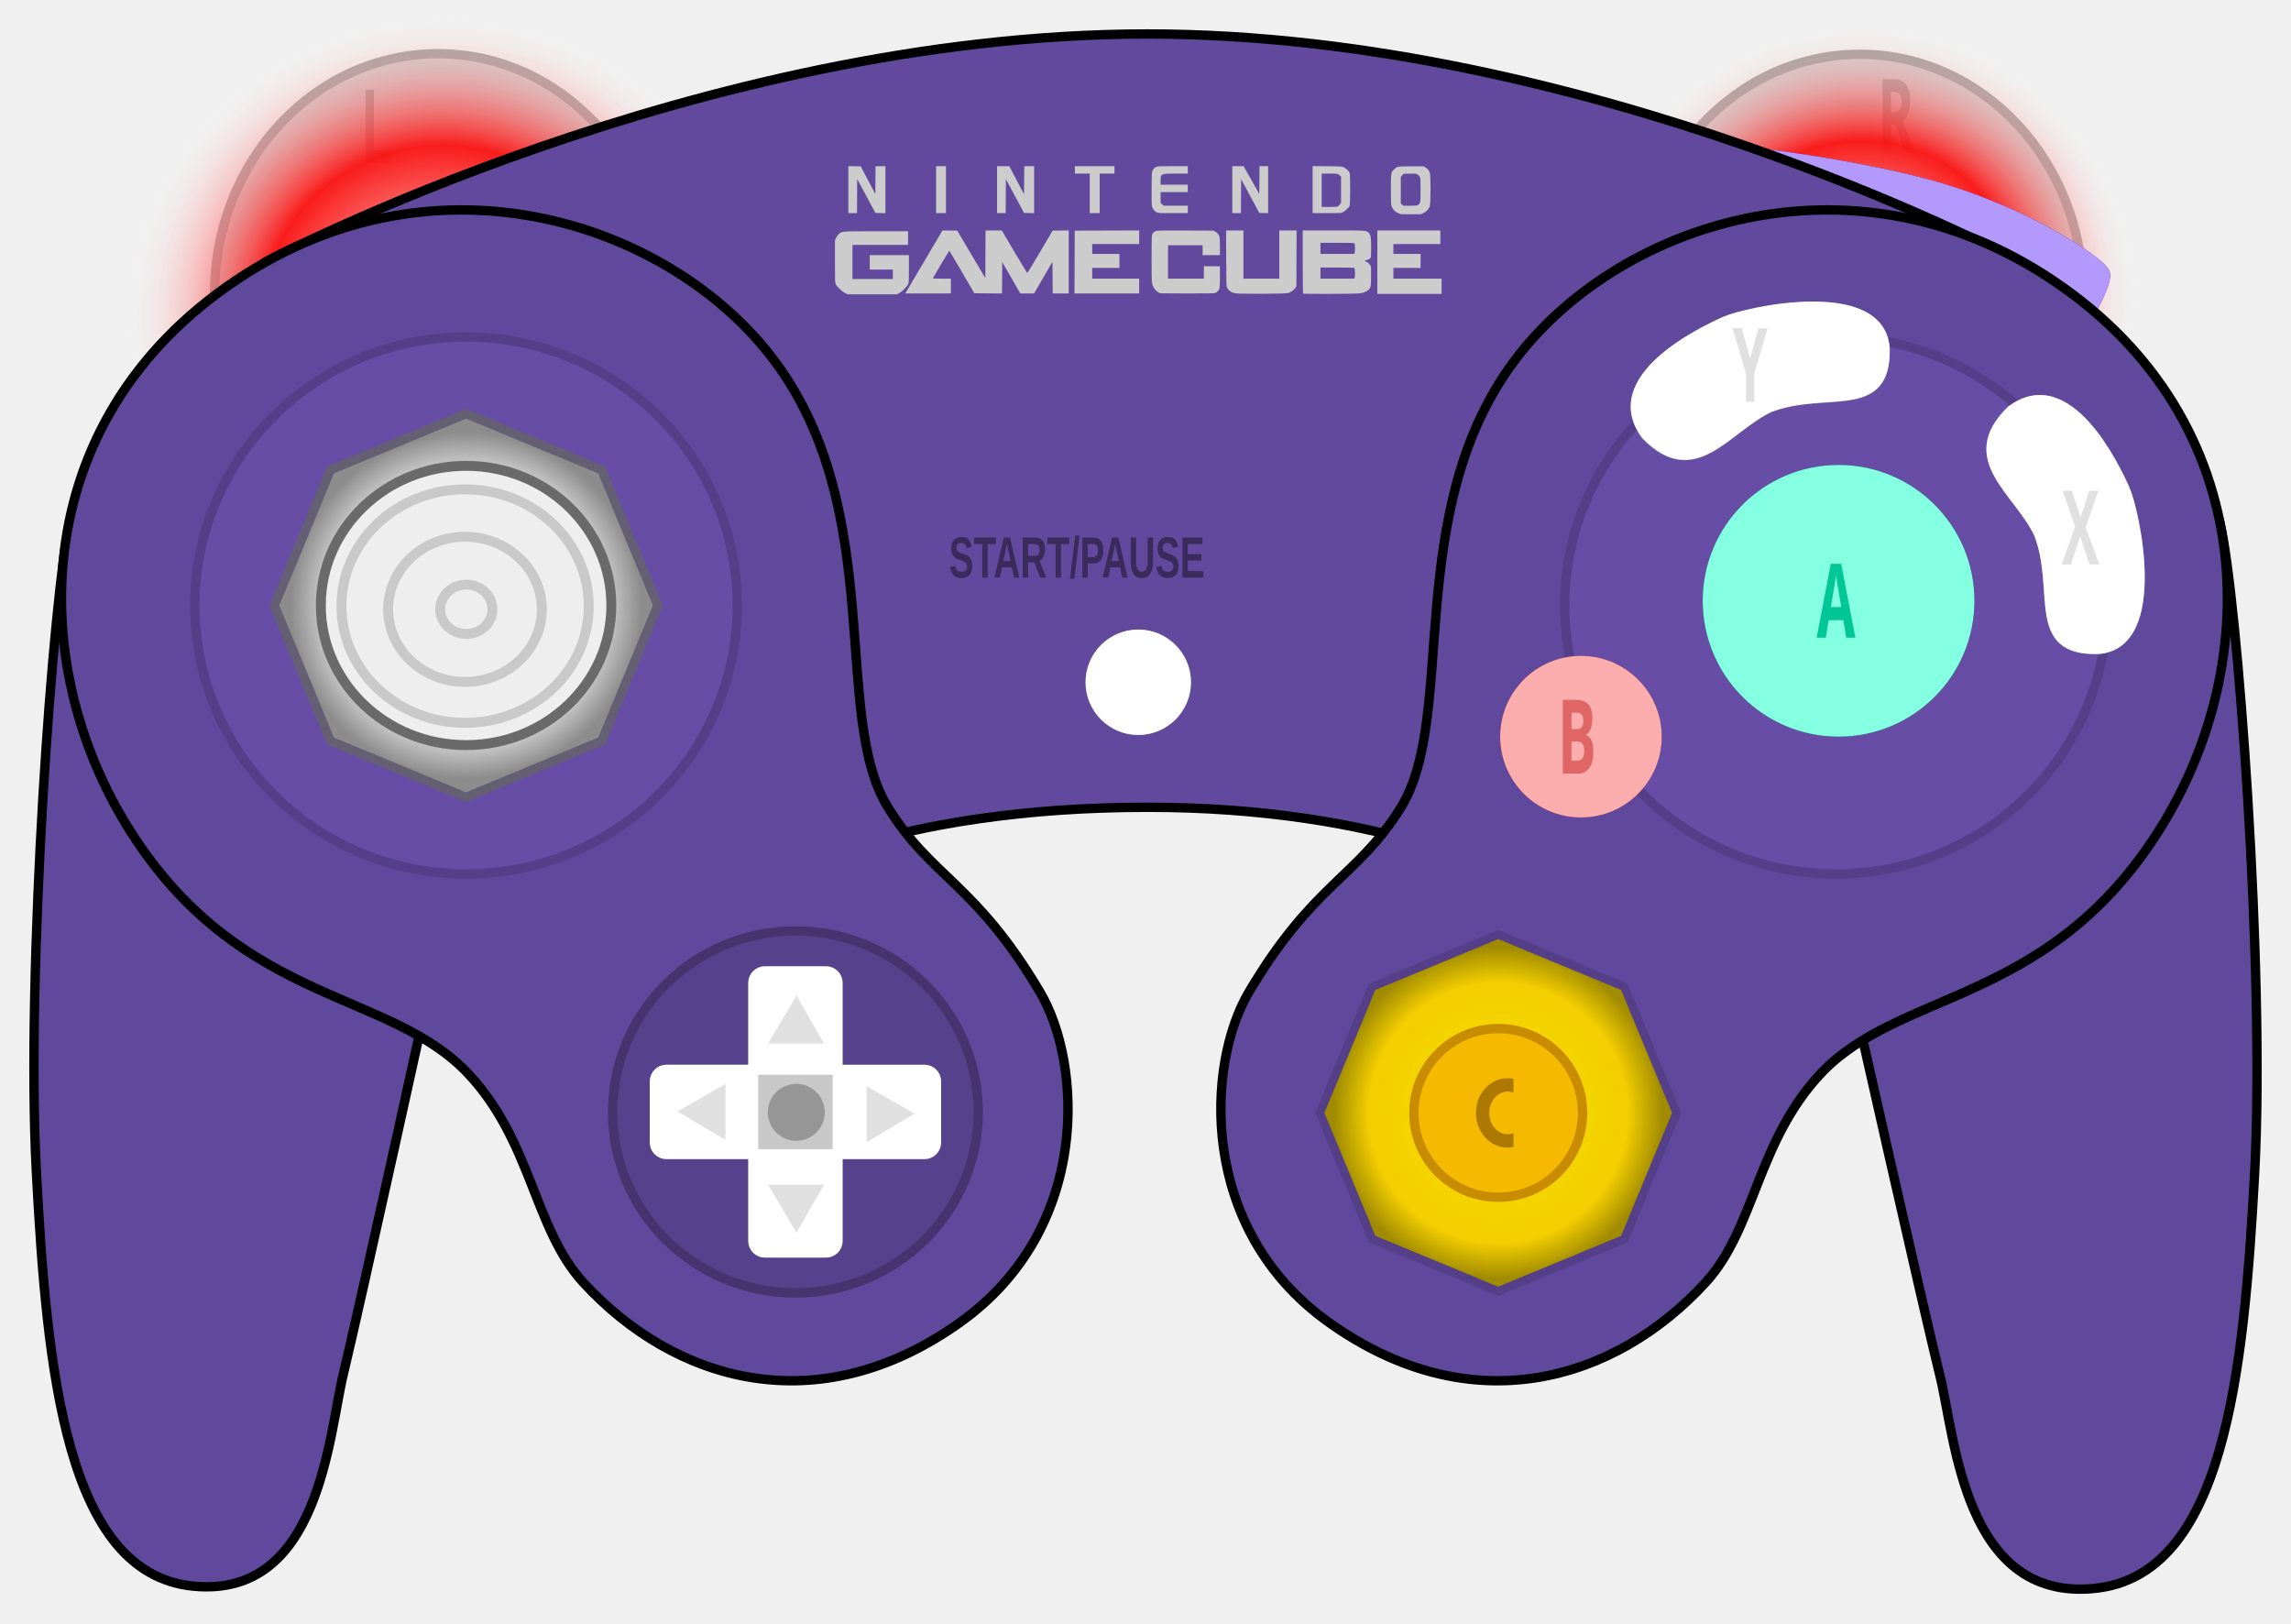
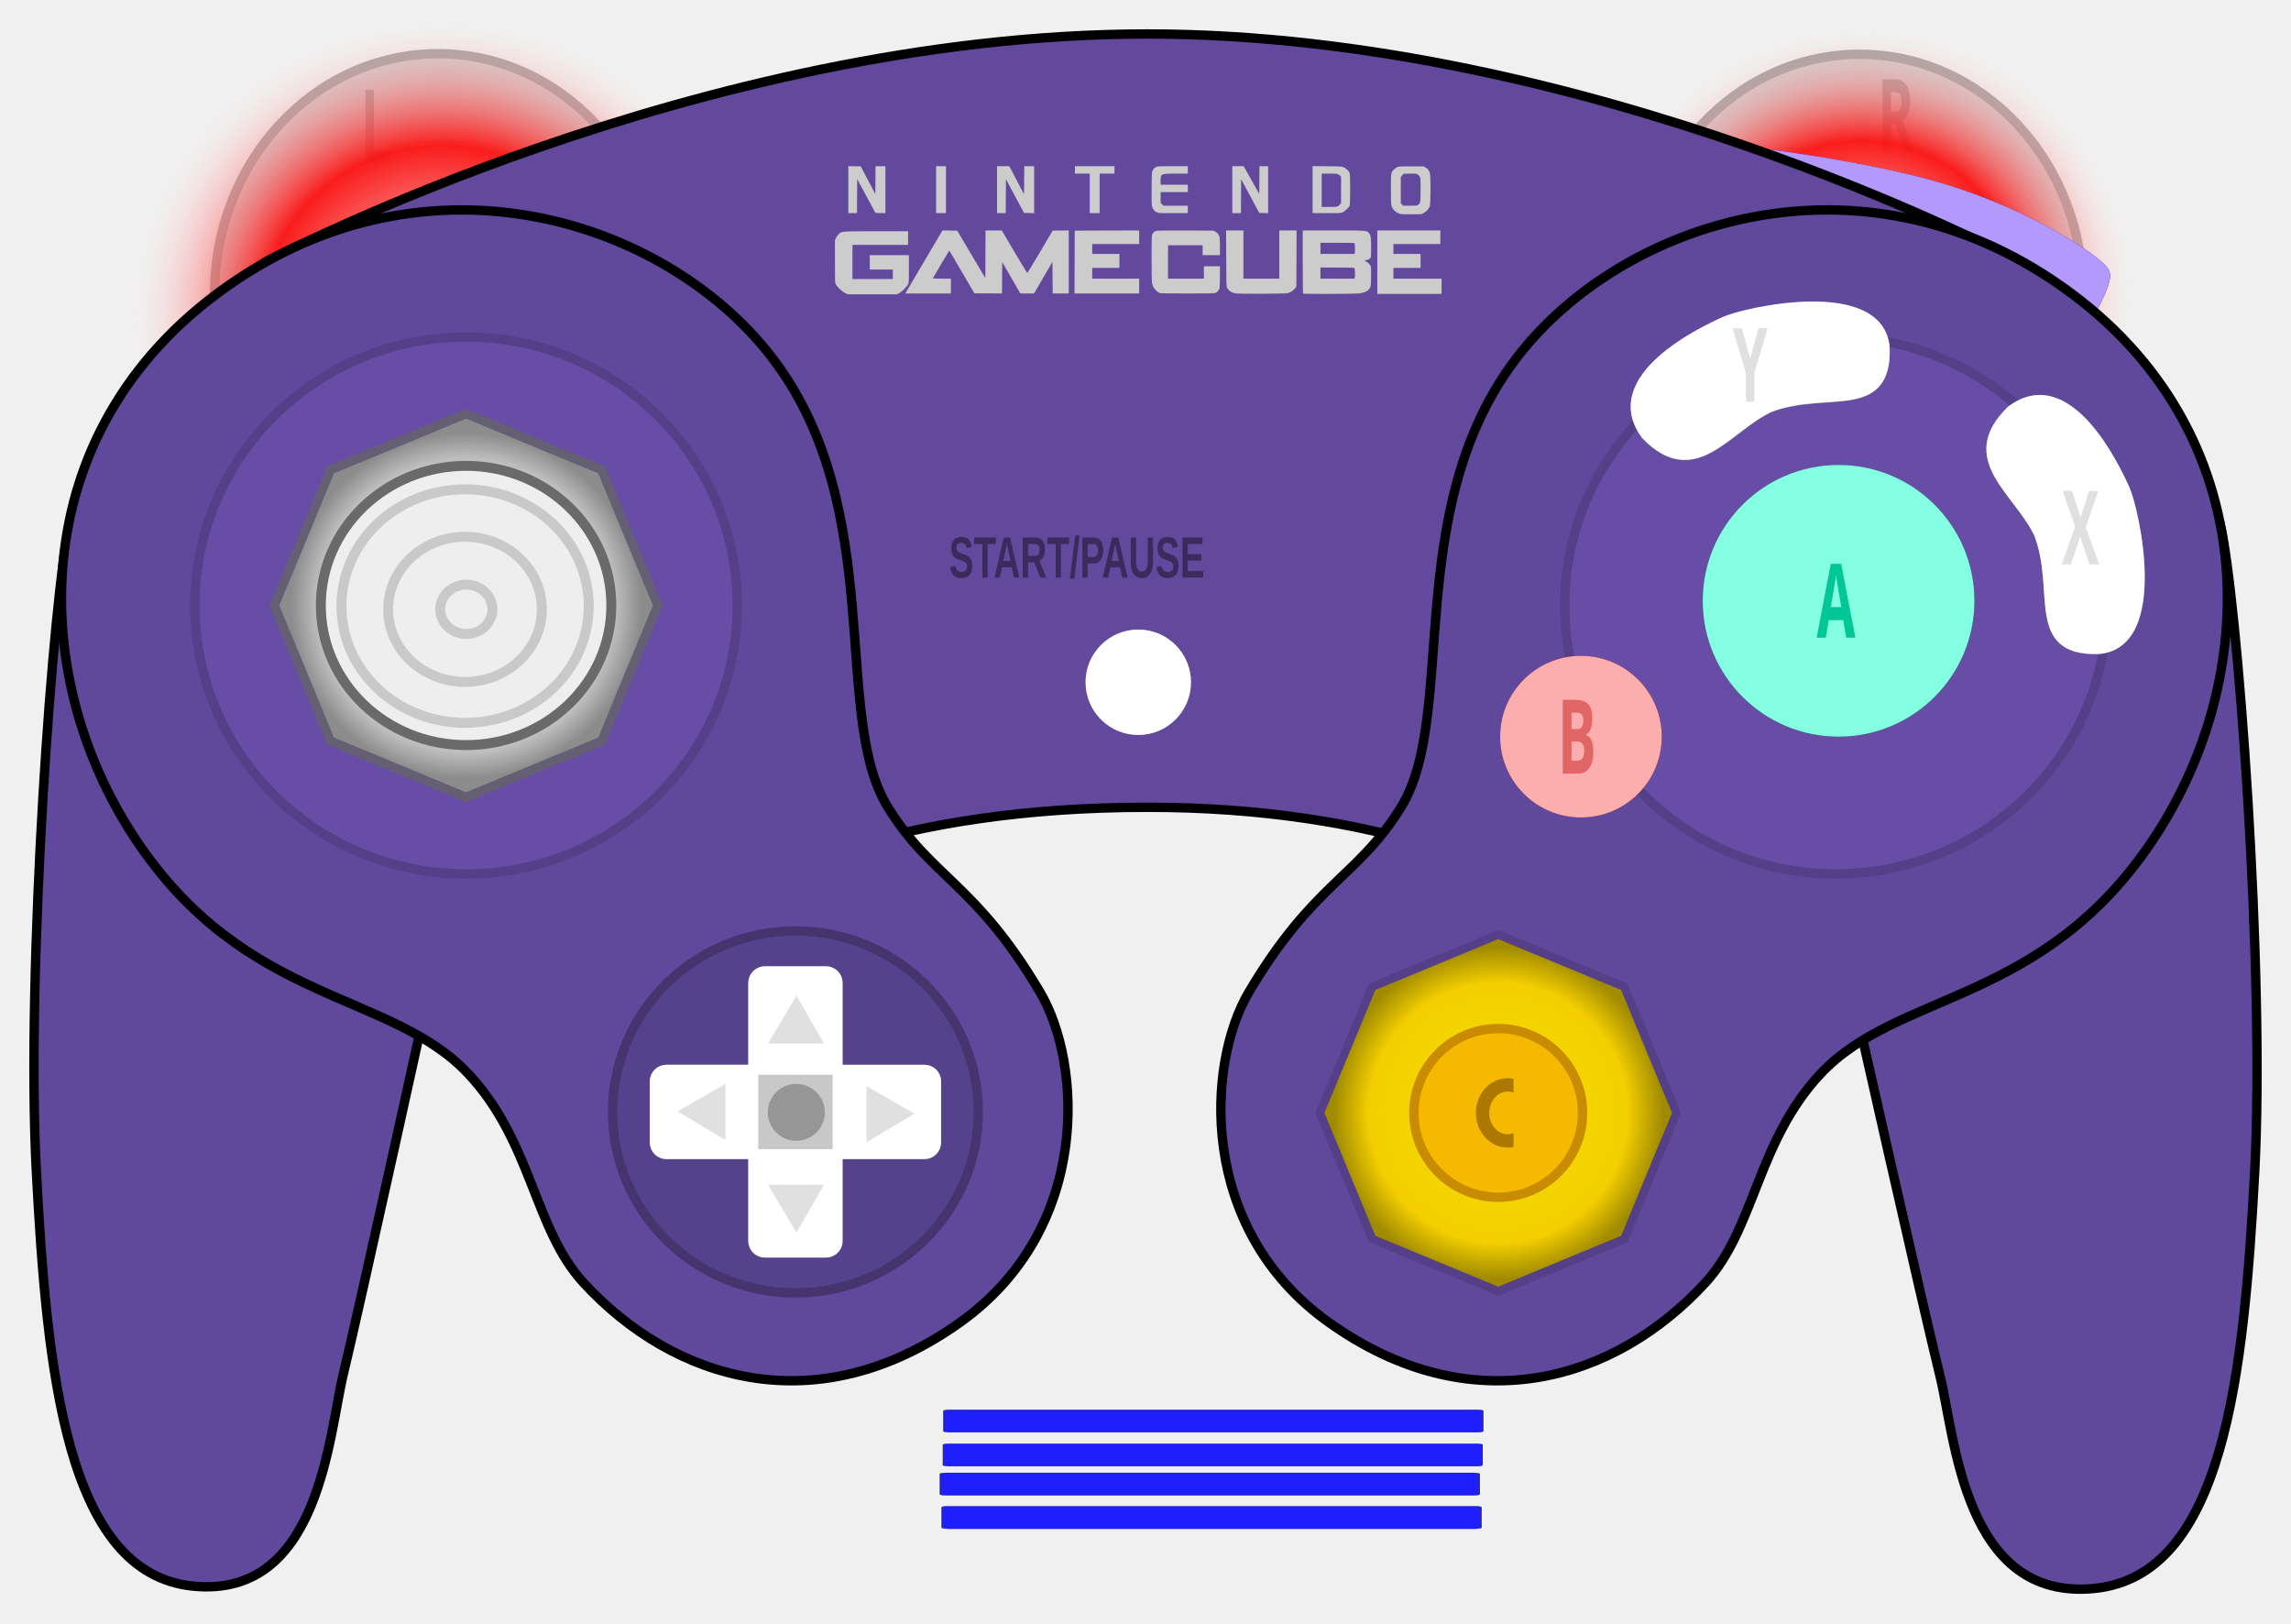
<svg xmlns="http://www.w3.org/2000/svg" xmlns:ns1="http://www.munia.io/namespaces/munia" xmlns:ns2="http://www.openswatchbook.org/uri/2009/osb" xmlns:xlink="http://www.w3.org/1999/xlink" version="1.1" width="3912.725" height="2771.842" viewBox="0 0 3912.725 2771.842" overflow="visible" enable-background="new 0 0 6200 3000" xml:space="preserve" id="svg3336" style="overflow:visible">
  <ns1:info ns1:skin-name="Gamecube" ns1:device-type="NGC" />
  <defs id="Definitions">
    <linearGradient id="linearGradient4352">
      <stop id="stop4354" offset="0" style="stop-color:#ffffff;stop-opacity:1;" />
      <stop style="stop-color:#ff0000;stop-opacity:1" offset="0.565" id="stop4356" />
      <stop id="stop4358" offset="1" style="stop-color:#ffffff;stop-opacity:0;" />
    </linearGradient>
    <linearGradient id="linearGradient4332">
      <stop style="stop-color:#ffffff;stop-opacity:1;" offset="0" id="stop4334" />
      <stop id="stop4342" offset="0.565" style="stop-color:#ffffff;stop-opacity:1;" />
      <stop style="stop-color:#ffffff;stop-opacity:0;" offset="1" id="stop4336" />
    </linearGradient>
    <linearGradient id="linearGradient5389" ns2:paint="solid">
      <stop style="stop-color:#adadad;stop-opacity:1;" offset="0" id="stop5391" />
    </linearGradient>
    <linearGradient id="linearGradient5083">
      <stop style="stop-color:#b399f1;stop-opacity:1;" offset="0" id="stop5085" />
      <stop id="stop5091" offset="0.945" style="stop-color:#60499d;stop-opacity:1;" />
      <stop style="stop-color:#60499d;stop-opacity:1;" offset="1" id="stop5087" />
    </linearGradient>
    <linearGradient id="linearGradient5053">
      <stop id="stop5067" offset="0" style="stop-color:#f4e000;stop-opacity:1;" />
      <stop style="stop-color:#f3ce00;stop-opacity:1;" offset="0.784" id="stop5071" />
      <stop style="stop-color:#9f8a00;stop-opacity:1;" offset="1" id="stop5057" />
    </linearGradient>
    <linearGradient id="linearGradient4983">
      <stop style="stop-color:#bebebe;stop-opacity:1;" offset="0" id="stop4985" />
      <stop id="stop5073" offset="0.85" style="stop-color:#bebebe;stop-opacity:1;" />
      <stop style="stop-color:#8c8c8c;stop-opacity:1;" offset="1" id="stop4987" />
    </linearGradient>
    <clipPath clipPathUnits="userSpaceOnUse" id="clipPath4642">
      <rect style="fill:#60499d;fill-opacity:1;stroke:#62499d;stroke-opacity:1" id="rect4644" width="1703.476" height="581.377" x="2638.557" y="349.246" />
    </clipPath>
    <clipPath clipPathUnits="userSpaceOnUse" id="clipPath4650">
      <rect style="fill:#60499d;fill-opacity:1;stroke:#62499d;stroke-opacity:1" id="rect4652" width="1508.328" height="418.754" x="2626.361" y="442.754" />
    </clipPath>
    <clipPath clipPathUnits="userSpaceOnUse" id="clipPath4932">
      <rect style="fill:#b80707;fill-opacity:1;stroke:none;stroke-width:24;stroke-miterlimit:4;stroke-dasharray:none;stroke-opacity:1" id="rect4934" width="174.792" height="210.625" x="3675.963" y="1865.507" />
    </clipPath>
    <radialGradient xlink:href="#linearGradient5053" id="radialGradient5069" cx="3826.721" cy="1978.525" fx="3826.721" fy="1978.525" r="312.346" gradientUnits="userSpaceOnUse" gradientTransform="matrix(0.9027474,-0.00318066,0.00320101,0.90852,365.8255,193.1669)" />
    <radialGradient xlink:href="#linearGradient4983" id="radialGradient5081" cx="2055.965" cy="1138.935" fx="2055.965" fy="1138.935" r="335.723" gradientUnits="userSpaceOnUse" gradientTransform="matrix(0.8929627,0,0,0.8801177,228.0613,109.5843)" />
    <clipPath clipPathUnits="userSpaceOnUse" id="clipPath4407">
      <rect style="fill:#b299fb;fill-opacity:1;stroke:#b299fb;stroke-width:0;stroke-miterlimit:4;stroke-dasharray:none;stroke-opacity:1" id="rect4409" width="217.508" height="178.885" x="2529.814" y="1719.161" ry="20.124" />
    </clipPath>
    <clipPath clipPathUnits="userSpaceOnUse" id="clipPath4281">
      <rect style="fill:#b299fb;fill-opacity:1;stroke:#b299fb;stroke-width:0;stroke-miterlimit:4;stroke-dasharray:none;stroke-opacity:1" id="rect4283" width="201.246" height="224.623" x="2342.798" y="1867.554" ry="20.124" />
    </clipPath>
    <clipPath clipPathUnits="userSpaceOnUse" id="clipPath4295">
      <rect style="fill:#b299fb;fill-opacity:1;stroke:#b299fb;stroke-width:0;stroke-miterlimit:4;stroke-dasharray:none;stroke-opacity:1" id="rect4297" width="343.541" height="180.918" x="2471.88" y="2060.669" ry="20.124" />
    </clipPath>
    <clipPath clipPathUnits="userSpaceOnUse" id="clipPath4342">
      <rect style="fill:#e0e0e0;fill-opacity:1;stroke:#7d7d7d;stroke-width:0;stroke-miterlimit:4;stroke-dasharray:none;stroke-opacity:1" id="rect4344" width="161.348" height="185.424" x="2544.626" y="1729.753" />
    </clipPath>
    <radialGradient xlink:href="#linearGradient4332" id="radialGradient4340" cx="3130.492" cy="737.508" fx="3130.492" fy="737.508" r="545.482" gradientTransform="matrix(1,0,0,0.9520309,0,35.37759)" gradientUnits="userSpaceOnUse" />
    <radialGradient xlink:href="#linearGradient4352" id="radialGradient4340-6" cx="3130.492" cy="737.508" fx="3130.492" fy="737.508" r="545.482" gradientTransform="matrix(0.871854,0,0,0.8536977,-956.7419,32.68609)" gradientUnits="userSpaceOnUse" />
    <radialGradient xlink:href="#linearGradient4352" id="radialGradient4371" gradientUnits="userSpaceOnUse" gradientTransform="matrix(1,0,0,0.9520309,0,35.37759)" cx="3130.492" cy="737.508" fx="3130.492" fy="737.508" r="545.482" />
  </defs>
  <g id="Shoulder Buttons" style="display:inline;opacity:0.93" transform="translate(-1267.953,-78)">
    <g id="L" ns1:trigger-id="0" ns1:trigger-axis="2" ns1:z-index="-2" ns1:offset-scale="1.2" transform="translate(0,-66)">
      <ellipse cx="2016" cy="646" rx="381.555" ry="410.274" id="ellipse3348" style="fill:#c8c8c8;fill-opacity:1;stroke:#969696;stroke-width:16;stroke-miterlimit:4;stroke-dasharray:none;stroke-opacity:1" />
      <text xml:space="preserve" style="font-style:normal;font-weight:normal;font-size:64.931px;line-height:125%;font-family:sans-serif;letter-spacing:0px;word-spacing:0px;fill:#969696;fill-opacity:1;stroke:none;stroke-width:1px;stroke-linecap:butt;stroke-linejoin:miter;stroke-opacity:1" x="2550.937" y="312.344" id="text4368" transform="scale(0.7383762,1.354323)">
        <tspan x="2550.937" y="312.344" id="tspan4370">
          <tspan x="2550.937" y="312.344" style="font-style:normal;font-variant:normal;font-weight:bold;font-stretch:normal;font-size:129.861px;font-family:'arial black';-inkscape-font-specification:'arial black, Bold';fill:#969696;fill-opacity:1" id="tspan4372">L</tspan>
          <tspan dx="0" x="2637.68" y="312.344" style="font-style:normal;font-variant:normal;font-weight:bold;font-stretch:normal;font-size:129.861px;font-family:'arial black';-inkscape-font-specification:'arial black, Bold';fill:#969696;fill-opacity:1" id="tspan4374" />
        </tspan>
      </text>
    </g>
    <g id="R" ns1:trigger-id="1" ns1:trigger-axis="3" ns1:z-index="-2" ns1:offset-scale="1.2" transform="translate(0,-66)">
      <ellipse cx="4444" cy="647" rx="381.555" ry="410.274" id="ellipse3363" style="fill:#c8c8c8;fill-opacity:1;stroke:#969696;stroke-width:16;stroke-miterlimit:4;stroke-dasharray:none;stroke-opacity:1" />
      <text xml:space="preserve" style="font-style:normal;font-weight:normal;font-size:64.931px;line-height:125%;font-family:sans-serif;letter-spacing:0px;word-spacing:0px;fill:#969696;fill-opacity:1;stroke:none;stroke-width:1px;stroke-linecap:butt;stroke-linejoin:miter;stroke-opacity:1" x="6059.749" y="299.053" id="text4360" transform="scale(0.7383762,1.354323)">
        <tspan x="6059.749" y="299.053" id="tspan4362">
          <tspan x="6059.749" y="299.053" style="font-style:normal;font-variant:normal;font-weight:bold;font-stretch:normal;font-size:129.861px;font-family:'arial black';-inkscape-font-specification:'arial black, Bold';fill:#969696;fill-opacity:1" id="tspan4364">R</tspan>
          <tspan dx="0" x="6160.696" y="299.053" style="font-style:normal;font-variant:normal;font-weight:bold;font-stretch:normal;font-size:129.861px;font-family:'arial black';-inkscape-font-specification:'arial black, Bold';fill:#969696;fill-opacity:1" id="tspan4366" />
        </tspan>
      </text>
    </g>
    <g id="L Pressed" ns1:button-id="7" ns1:button-state="pressed" ns1:z-index="-3" style="fill:url(#radialGradient4340);fill-opacity:1;stroke:none" transform="translate(-1106.749,-117.7013)">
      <ellipse cx="3130.492" cy="737.508" rx="545.482" ry="519.316" id="ellipse3348-1" style="display:inline;opacity:0.93;fill:url(#radialGradient4371);fill-opacity:1;stroke:none;stroke-width:21.523;stroke-miterlimit:4;stroke-dasharray:none;stroke-opacity:1" />
    </g>
    <g id="R Pressed" ns1:button-id="6" ns1:button-state="pressed" ns1:z-index="-3" transform="translate(2675.148,-80.91803)">
      <ellipse cx="1772.59" cy="662.295" rx="475.581" ry="465.677" id="ellipse3348-1-1" style="opacity:0.93;fill:url(#radialGradient4340-6);fill-opacity:1;stroke:none;stroke-width:21.523;stroke-miterlimit:4;stroke-dasharray:none;stroke-opacity:1" />
+     </g>
+     <g id="L-bar1" transform="matrix(1.265595,0,0,0.2213797,2879.655,2485.374)" style="display:inline;overflow:visible;opacity:0.93" ns1:trigger-id="3" ns1:trigger-orientation="horizontal" ns1:trigger-type="bar" ns1:trigger-axis="2" ns1:trigger-range="30-240" ns1:trigger-inverse="no" ns1:trigger-reverse="no">
+       <rect style="fill:#0000fd;fill-opacity:1;stroke:#000000;stroke-opacity:1" id="rect175" width="727.738" height="174.82" x="0" y="0" rx="7.64" ry="8.827" />
+     </g>
+     <g id="L-bar2" transform="matrix(1.265595,0,0,0.2213797,2878.639,2543.308)" style="display:inline;overflow:visible;opacity:0.93" ns1:trigger-id="4" ns1:trigger-orientation="horizontal" ns1:trigger-type="bar" ns1:trigger-axis="2" ns1:trigger-range="30-240" ns1:trigger-inverse="no" ns1:trigger-reverse="yes">
+       <rect style="fill:#0000fd;fill-opacity:1;stroke:#000000;stroke-opacity:1" id="rect241" width="727.738" height="174.82" x="0" y="0" rx="7.64" ry="8.827" />
+     </g>
+     <g id="L-bar3" transform="matrix(1.265595,0,0,0.2213797,2873.557,2593.111)" style="display:inline;overflow:visible;opacity:0.93" ns1:trigger-id="5" ns1:trigger-orientation="horizontal" ns1:trigger-type="bar" ns1:trigger-axis="2" ns1:trigger-range="30-240" ns1:trigger-inverse="yes" ns1:trigger-reverse="no">
+       <rect style="fill:#0000fd;fill-opacity:1;stroke:#000000;stroke-opacity:1" id="rect244" width="727.738" height="174.82" x="0" y="0" rx="7.64" ry="8.827" />
+     </g>
+     <g id="L-bar4" transform="matrix(1.265595,0,0,0.2213797,2876.606,2650.029)" style="display:inline;overflow:visible;opacity:0.93" ns1:trigger-id="6" ns1:trigger-orientation="horizontal" ns1:trigger-type="bar" ns1:trigger-axis="2" ns1:trigger-range="30-240" ns1:trigger-inverse="yes" ns1:trigger-reverse="yes">
+       <rect style="fill:#0000fd;fill-opacity:1;stroke:#000000;stroke-opacity:1" id="rect247" width="727.738" height="174.82" x="0" y="0" rx="7.64" ry="8.827" />
    </g>
  </g>
  <g id="Z Button" style="display:inline" transform="translate(-1267.953,-78)">
    <path id="Z" ns1:button-id="5" ns1:button-state="released" ns1:z-index="-1" d="m 4862.77,543.293 c -8.855,-19.636 -136.71,-106.2 -302.801,-151.075 -166.091,-44.875 -431.57,-73.446 -455.203,-64.418 -23.633,9.028 -20.008,92.95 -20.008,92.95 l 730.548,228.689 c 0,0 56.319,-86.51 47.464,-106.146 z" style="fill:#5600ae;stroke:#490094;stroke-width:16;stroke-miterlimit:4;stroke-dasharray:none;stroke-opacity:1" />
    <path id="Z Pressed" ns1:button-id="5" ns1:button-state="pressed" ns1:z-index="-1" style="fill:#b299fb;fill-opacity:1;stroke:#b299fb;stroke-width:16;stroke-miterlimit:4;stroke-dasharray:none;stroke-opacity:1" d="m 4862.77,543.293 c -8.855,-19.636 -136.71,-106.2 -302.801,-151.075 -166.091,-44.875 -431.57,-73.446 -455.203,-64.418 -23.633,9.028 -20.008,92.95 -20.008,92.95 l 730.548,228.689 c 0,0 56.319,-86.51 47.464,-106.146 z" />
  </g>
  <g id="Controller" style="display:inline" transform="translate(-1267.953,-78)">
    <path d="m 3228,136 c -767.991,0 -1504,388 -1504,388 l 460,1390 c 0,0 194.991,-457.373 1044,-457.373 779.869,0 1036,437.373 1036,437.373 L 4700,516 c 0,0 -719.978,-380 -1472,-380 z" id="Center" style="fill:#62499d;fill-opacity:1;stroke:#000000;stroke-width:16;stroke-miterlimit:4;stroke-dasharray:none;stroke-opacity:1" />
    <path d="m 1387.867,966.732 c -28.94,121.041 -75.969,769.477 -57.881,1110.986 18.088,341.509 50.646,687.342 267.7,708.957 217.055,21.614 231.525,-259.375 256.849,-363.124 25.322,-103.75 155.556,-695.988 155.556,-695.988 0,0 -593.283,-881.873 -622.224,-760.831 z" id="Left Handle" style="fill:#60499d;fill-opacity:1;stroke:#000000;stroke-width:16;stroke-miterlimit:4;stroke-dasharray:none;stroke-opacity:1" />
    <path d="m 5059.25,970.732 c -29.648,-121.042 -637.448,760.831 -637.448,760.831 0,0 133.419,592.238 159.362,695.987 25.942,103.75 40.768,384.739 263.133,363.125 222.365,-21.615 255.721,-367.447 274.25,-708.957 18.531,-341.509 -29.649,-989.945 -59.297,-1110.986 z" id="Right Handle" style="fill:#60499d;fill-opacity:1;stroke:#000000;stroke-width:16;stroke-miterlimit:4;stroke-dasharray:none;stroke-opacity:1" />
    <path d="m 3044,1772 c -111.077,-187.172 -185.557,-195.028 -260,-316 -96,-156 -1.5,-502.603 -192,-760 -171.759,-232.075 -571.054,-373.108 -920,-140 -362.301,242.029 -364,668 -172,956 188.323,282.485 434.635,257.503 568,400 108.42,115.844 111.846,264.142 196,356 154.799,168.97 400.249,242.107 644,68 224,-160 208.508,-441.818 136,-564 z" id="Left Platform" style="fill:#60499d;fill-opacity:1;stroke:#000000;stroke-width:16;stroke-miterlimit:4;stroke-dasharray:none;stroke-opacity:1" />
    <path d="m 4773,556 c -348.946,-233.108 -748.241,-92.075 -920,140 -190.5,257.397 -96,604 -192,760 -74.444,120.972 -148.924,128.828 -260,316 -72.508,122.182 -88,404 136,564 243.751,174.107 489.201,100.97 644,-68 84.154,-91.858 87.58,-240.156 196,-356 133.365,-142.497 379.676,-117.515 568,-400 192,-288 190.301,-713.971 -172,-956 z" id="Right Platform" style="fill:#60499d;fill-opacity:1;stroke:#000000;stroke-width:16;stroke-miterlimit:4;stroke-dasharray:none;stroke-opacity:1" />
    <ellipse style="fill:#674da5;fill-opacity:1;stroke:#543f88;stroke-width:16;stroke-miterlimit:4;stroke-dasharray:none;stroke-opacity:1" id="Control Stick Housing" ry="458.437" rx="463.164" cy="1111.981" cx="2063.961" />
    <ellipse style="fill:#56418c;fill-opacity:1;stroke:#46346f;stroke-width:16;stroke-miterlimit:4;stroke-dasharray:none;stroke-opacity:1" id="D-Pad Housing" ry="309.061" rx="312.248" cy="1976.879" cx="2626.458" />
    <ellipse style="fill:#674da5;fill-opacity:1;stroke:#543f88;stroke-width:16;stroke-miterlimit:4;stroke-dasharray:none;stroke-opacity:1" id="Button Housing" ry="458.437" rx="463.164" cy="1111.981" cx="4403.428" />
    <path style="fill:#cccccc" d="m 2711.109,578.348 c -5.203,-2.579 -13.672,-10.618 -15.805,-15.002 -1.303,-2.677 -1.369,-4.581 -1.369,-39.05 l 0,-36.235 1.956,-3.983 c 1.076,-2.191 3.194,-5.101 4.707,-6.469 5.278,-4.769 4.007,-4.676 64.176,-4.676 l 54.05,0 0,11.609 0,11.609 -47.493,0 -47.493,0 0,29.199 0,29.199 34.476,0 34.476,0 0,-8.091 0,-8.091 -19.701,0 -19.701,0 0,-12.313 0,-12.313 33.421,0 33.421,0 0,23.348 c 0,22.56 -0.052,23.456 -1.535,26.52 -2.013,4.158 -9.769,11.97 -14.648,14.753 l -3.87,2.207 -42.279,0.01 -42.279,0.01 -4.51,-2.236 z m 666.373,0.574 c -7.008,-1.595 -11.04,-4.396 -13.814,-9.596 -1.239,-2.324 -1.325,-5.155 -1.508,-50.132 l -0.195,-47.669 14.794,0 14.794,0 0,41.161 0,41.161 30.607,0 30.607,0 0,-41.161 0,-41.161 14.79,0 14.79,0 -0.19,47.785 -0.19,47.785 -2.133,3.05 c -2.614,3.738 -7.634,7.213 -12.106,8.381 -4.897,1.279 -84.826,1.629 -90.245,0.395 z m 115.859,0.489 c -0.258,-0.258 -0.469,-24.638 -0.469,-54.177 l 0,-53.708 52.293,0 c 58.444,0 56.937,-0.118 60.959,4.762 2.998,3.637 3.546,7.504 3.546,25.019 0,12.599 -0.201,15.926 -1.031,17.112 -1.275,1.821 -5.25,3.766 -7.694,3.766 -2.672,0 -2.283,1.852 0.588,2.799 3.101,1.023 7.228,5.587 7.797,8.621 0.243,1.297 0.34,9.31 0.216,17.808 -0.215,14.634 -0.312,15.599 -1.849,18.265 -3.117,5.406 -9.054,8.27 -19.665,9.486 -6.789,0.778 -93.931,1.006 -94.689,0.247 z m 88.247,-27.088 c 1.18,-2.205 0.501,-15.982 -0.829,-16.824 -0.546,-0.345 -13.736,-0.633 -29.312,-0.639 l -28.32,-0.011 0,9.499 0,9.499 28.823,0 28.823,0 0.815,-1.524 z m 0,-42.216 c 0.874,-1.633 0.603,-15.124 -0.335,-16.641 -0.383,-0.619 -7.902,-0.833 -29.32,-0.833 l -28.806,0 0,9.499 0,9.499 28.823,0 28.823,0 z m 38.636,15.596 0,-54.177 53.825,0 53.825,0 0,11.609 0,11.609 -40.105,0 -40.105,0 0,8.443 0,8.443 23.219,0 23.219,0 0,11.961 0,11.961 -23.219,0 -23.219,0 0,9.147 0,9.147 41.161,0 41.161,0 0,13.017 0,13.017 -54.881,0 -54.881,0 z m -774.423,-0.36 31.773,-53.834 12.577,0.184 12.577,0.184 24.01,40.493 24.01,40.493 0.182,-40.669 0.181,-40.669 13.89,0.012 13.89,0.012 21.46,36.358 c 11.803,19.997 21.752,36.33 22.11,36.296 0.357,-0.034 10.227,-16.321 21.933,-36.193 l 21.283,-36.132 13.775,-0.191 13.775,-0.191 0,53.84 0,53.84 -13.712,0 -13.712,0 -0.184,-27.049 -0.184,-27.049 -15.726,27.049 -15.726,27.049 -11.714,0 -11.714,0 -15.479,-26.842 -15.479,-26.842 -0.184,26.855 -0.184,26.855 -23.632,-0.185 -23.632,-0.185 -21.214,-36.379 c -11.668,-20.008 -21.372,-36.386 -21.566,-36.395 -0.335,-0.015 -27.536,45.722 -28.027,47.125 -0.144,0.412 5.759,0.671 15.303,0.671 l 15.538,0 0,12.665 0,12.665 -38.985,0 -38.985,0 31.773,-53.834 z m 257.448,0.184 0.18,-53.649 55.057,-0.18 55.057,-0.18 0,11.614 0,11.614 -40.105,0 -40.105,0 0,8.443 0,8.443 23.219,0 23.219,0 0,11.961 0,11.961 -23.219,0 -23.219,0 0,9.147 0,9.147 40.105,0 40.105,0 0,12.665 0,12.665 -55.237,0 -55.237,0 z m 144.18,52.46 c -3.286,-1.619 -8.143,-6.658 -9.884,-10.254 -0.806,-1.666 -1.788,-4.723 -2.18,-6.794 -0.864,-4.557 -0.922,-76.408 -0.065,-80.841 0.737,-3.815 3.501,-6.767 7.327,-7.826 2.114,-0.585 16.155,-0.753 50.423,-0.602 l 47.493,0.209 3.139,1.759 c 3.46,1.939 5.968,5.163 7.052,9.064 0.389,1.4 0.709,8.957 0.711,16.793 l 0.01,14.248 -14.776,0 -14.776,0 0,-8.443 0,-8.443 -29.551,0 -29.551,0 0,28.496 0,28.496 30.607,0 30.607,0 0,-10.554 0,-10.554 13.72,0 13.72,0 -0.01,17.414 c 0,9.807 -0.321,18.557 -0.731,20.031 -0.931,3.354 -3.845,6.809 -6.774,8.033 -1.862,0.778 -10.999,0.957 -48.229,0.944 -41.19,-0.014 -46.175,-0.136 -48.282,-1.174 z m 410.319,-135.181 c -6.378,-2.244 -11.152,-6.844 -13.237,-12.754 -0.883,-2.503 -1.067,-7.515 -1.054,-28.799 0.017,-29.111 0.013,-29.084 5.461,-33.996 5.853,-5.277 5.087,-5.141 29,-5.141 l 21.46,0 3.296,1.938 c 3.871,2.276 6.001,5.026 7.342,9.483 1.463,4.86 1.396,51.273 -0.081,56.247 -1.395,4.696 -5.706,9.495 -10.758,11.976 l -4.021,1.974 -16.886,0.176 c -14.816,0.154 -17.332,0.019 -20.522,-1.104 z m 31.998,-14.922 c 4.097,-2.498 4.355,-4.043 4.355,-26.085 0,-18.751 -0.078,-19.942 -1.443,-22.151 -0.793,-1.284 -2.53,-3.006 -3.859,-3.828 -2.234,-1.381 -3.219,-1.476 -13.037,-1.267 l -10.62,0.227 -2.407,2.628 -2.407,2.628 0,22.58 0,22.58 2.057,2.057 2.057,2.057 11.488,-0.003 c 10.281,-0.002 11.732,-0.152 13.817,-1.423 z m -972.945,-26.033 0,-40.124 10.598,0.194 10.598,0.194 12.445,23.696 12.445,23.696 0.185,-23.872 0.185,-23.872 8.434,0 8.434,0 0,40.127 0,40.127 -8.523,-0.198 -8.523,-0.198 -15.576,-28.928 -15.576,-28.928 -0.184,29.104 -0.184,29.104 -7.38,0 -7.38,0 z m 149.867,0.018 0,-40.105 8.443,0 8.443,0 0,40.105 0,40.105 -8.443,0 -8.443,0 z m 104.133,0 0,-40.105 10.434,0 10.434,0 12.609,24.029 12.609,24.029 0.185,-24.029 0.185,-24.029 8.434,0 8.434,0 0,40.127 0,40.127 -8.612,-0.198 -8.612,-0.198 -15.486,-28.784 -15.486,-28.784 -0.184,28.96 -0.184,28.96 -7.38,0 -7.38,0 0,-40.105 z m 158.31,6.332 0,-33.773 -12.665,0 -12.665,0 0,-6.332 0,-6.332 33.773,0 33.773,0 0,6.332 0,6.332 -12.665,0 -12.665,0 0,33.773 0,33.773 -8.443,0 -8.443,0 z m 114.083,32.254 c -3.841,-1.901 -6.82,-5.945 -7.859,-10.67 -0.547,-2.487 -0.727,-12.235 -0.567,-30.731 0.227,-26.114 0.289,-27.19 1.743,-29.903 1.851,-3.454 3.404,-4.902 6.762,-6.306 2.168,-0.906 6.719,-1.082 27.942,-1.082 l 25.352,0 0,6.332 0,6.332 -19.77,0 c -26.408,0 -26.667,0.118 -26.667,12.118 l 0,6.879 23.219,0 23.219,0 0,6.332 0,6.332 -23.219,0 -23.219,0 0,9.24 0,9.24 2.513,2.37 2.513,2.37 20.706,0 20.706,0 0,6.332 0,6.332 -25.154,-5.5e-4 c -24.348,-5.4e-4 -25.252,-0.049 -28.22,-1.518 z m 129.363,-38.586 0,-40.105 9.675,0.015 9.675,0.015 13.368,23.732 13.368,23.732 0.185,-23.747 0.185,-23.746 7.378,0 7.378,0 0,40.129 0,40.129 -7.557,-0.2 -7.557,-0.2 -15.486,-28.784 -15.486,-28.784 -0.184,28.96 -0.184,28.96 -7.38,0 -7.38,0 0,-40.105 z m 137.202,-0.034 0,-40.139 24.802,0.209 c 24.165,0.204 24.892,0.251 28.32,1.827 4.185,1.925 8.581,5.948 9.932,9.089 1.436,3.34 1.424,54.279 -0.014,57.059 -1.397,2.701 -8.075,8.847 -11.525,10.608 -2.795,1.426 -3.875,1.485 -27.213,1.485 l -24.302,0 z m 42.918,28.53 c 1.122,-0.58 2.847,-2.114 3.835,-3.409 l 1.795,-2.354 0,-22.493 0,-22.493 -1.935,-1.805 c -3.442,-3.21 -4.37,-3.384 -18.072,-3.384 l -13.063,0 0,28.496 0,28.496 12.7,0 c 9.909,0 13.148,-0.232 14.739,-1.055 z" id="Logo" />
    <text xml:space="preserve" style="font-style:normal;font-variant:normal;font-weight:bold;font-stretch:normal;font-size:79.191px;line-height:125%;font-family:Arial;-inkscape-font-specification:'Arial Bold';text-align:center;letter-spacing:0px;word-spacing:0px;text-anchor:middle;fill:#3a2b5c;fill-opacity:1;stroke:none;stroke-width:1px;stroke-linecap:butt;stroke-linejoin:miter;stroke-opacity:1" x="4294.823" y="849.52" id="text4298" transform="scale(0.7982172,1.252792)">
      <tspan x="4024.497" y="849.52" id="tspan4300">
        <tspan x="4024.497" y="849.52" style="font-style:normal;font-variant:normal;font-weight:bold;font-stretch:normal;font-family:Arial;-inkscape-font-specification:'Arial Bold';text-align:center;text-anchor:middle;fill-opacity:1" id="tspan4302">START/PAUSE</tspan>
      </tspan>
    </text>
    <flowRoot xml:space="preserve" id="flowRoot4348" style="fill:black;stroke:none;stroke-opacity:1;stroke-width:1px;stroke-linejoin:miter;stroke-linecap:butt;fill-opacity:1;font-family:sans-serif;font-style:normal;font-weight:normal;font-size:40px;line-height:125%;letter-spacing:0px;word-spacing:0px">
      <flowRegion id="flowRegion4350">
        <rect id="rect4352" width="106.367" height="54.621" x="1937.612" y="923.349" />
      </flowRegion>
      <flowPara id="flowPara4354" />
    </flowRoot>
  </g>
  <g id="Stick Bases" style="display:inline" transform="translate(-1267.953,-78)">
    <path id="Control Stick Base" d="m 2063.961,1439.366 -231.496,-95.889 -95.889,-231.496 95.889,-231.496 231.496,-95.889 231.496,95.889 95.889,231.496 -95.889,231.496 z" style="fill:url(#radialGradient5081);fill-opacity:1;stroke:#655f73;stroke-width:15.406;stroke-opacity:1" />
    <path id="C-Stick Base" d="m 3826.721,2283.113 -215.376,-89.212 -89.212,-215.376 89.212,-215.376 215.376,-89.212 215.376,89.212 89.212,215.376 -89.212,215.376 z" style="fill:url(#radialGradient5069);fill-opacity:1;stroke:#543f88;stroke-width:14.334;stroke-miterlimit:4;stroke-dasharray:none;stroke-opacity:1" />
  </g>
  <g id="Sticks" style="display:inline" transform="translate(-1267.953,-78)">
    <g id="Control Stick" ns1:stick-id="0" ns1:axis-h="0" ns1:axis-v="1" ns1:offset-scale="1.8" transform="translate(8.618022,-28.43346)">
      <ellipse cx="2055.343" cy="1140.414" rx="248.074" ry="238.425" id="ellipse3475" style="fill:#eeeeee;stroke:#6a6a6a;stroke-width:16.942;stroke-miterlimit:4;stroke-dasharray:none;stroke-opacity:1" />
      <ellipse cx="2053.668" cy="1141.434" rx="211.165" ry="199.397" id="ellipse3485" style="fill:#eeeeee;stroke:#c9c9c9;stroke-width:16.942;stroke-miterlimit:4;stroke-dasharray:none;stroke-opacity:1" />
      <ellipse cx="2053.485" cy="1147.005" rx="131.243" ry="123.929" id="ellipse3495" style="fill:#eeeeee;stroke:#c9c9c9;stroke-width:16.942;stroke-miterlimit:4;stroke-dasharray:none;stroke-opacity:1" />
      <ellipse cx="2055.761" cy="1146.916" rx="44.596" ry="42.111" id="ellipse3505" style="fill:#eeeeee;stroke:#c9c9c9;stroke-width:16.942;stroke-miterlimit:4;stroke-dasharray:none;stroke-opacity:1" />
    </g>
    <g id="C-Stick" ns1:stick-id="1" ns1:axis-h="5" ns1:axis-v="4" ns1:offset-scale="1.8" transform="translate(2.721436,2.524658)">
      <circle cx="3824" cy="1976" r="144" id="circle3526" style="fill:#f5ba00;fill-opacity:1;stroke:#c98b00;stroke-width:16;stroke-miterlimit:4;stroke-dasharray:none;stroke-opacity:1" />
      <ellipse style="fill:none;fill-opacity:1;stroke:#ad7800;stroke-width:22.816;stroke-miterlimit:4;stroke-dasharray:none;stroke-opacity:1" id="path4902" cx="3840.726" cy="1971.542" rx="42.848" ry="47.879" clip-path="url(#clipPath4932)" transform="translate(-0.6122751,4.457764)" />
    </g>
  </g>
  <g id="Face Buttons" style="display:inline" transform="translate(-1267.953,-78)">
    <g id="A" ns1:button-id="0" ns1:button-state="released">
      <circle cx="4408" cy="1104" r="224" id="A Button" style="fill:#00bc8e;stroke:#005741;stroke-width:16;stroke-miterlimit:4;stroke-dasharray:none;stroke-opacity:1" />
      <text xml:space="preserve" style="font-style:normal;font-weight:normal;font-size:64.931px;line-height:125%;font-family:sans-serif;letter-spacing:0px;word-spacing:0px;fill:#008866;fill-opacity:1;stroke:none;stroke-width:1px;stroke-linecap:butt;stroke-linejoin:miter;stroke-opacity:1" x="5919.129" y="861.646" id="text4304" transform="scale(0.7383762,1.354323)">
        <tspan x="5919.129" y="861.646" id="tspan4306">
          <tspan x="5919.129" y="861.646" style="font-style:normal;font-variant:normal;font-weight:bold;font-stretch:normal;font-size:129.861px;font-family:'arial black';-inkscape-font-specification:'arial black, Bold';fill:#008866;fill-opacity:1" id="tspan4308">A</tspan>
        </tspan>
      </text>
    </g>
    <g id="A Pressed" ns1:button-id="0" ns1:button-state="pressed">
      <circle style="fill:#85ffe1;fill-opacity:1;stroke:#85ffe1;stroke-width:16;stroke-miterlimit:4;stroke-dasharray:none;stroke-opacity:1" id="circle4282" r="224" cy="1104" cx="4408" />
      <text xml:space="preserve" style="font-style:normal;font-weight:normal;font-size:64.931px;line-height:125%;font-family:sans-serif;letter-spacing:0px;word-spacing:0px;fill:#00c795;fill-opacity:1;stroke:none;stroke-width:1px;stroke-linecap:butt;stroke-linejoin:miter;stroke-opacity:1" x="5919.129" y="861.646" id="text4322" transform="scale(0.7383762,1.354323)">
        <tspan x="5919.129" y="861.646" id="tspan4324">
          <tspan x="5919.129" y="861.646" style="font-style:normal;font-variant:normal;font-weight:bold;font-stretch:normal;font-size:129.861px;font-family:'arial black';-inkscape-font-specification:'arial black, Bold';fill:#00c795;fill-opacity:1" id="tspan4326">A</tspan>
        </tspan>
      </text>
    </g>
    <g id="B" ns1:button-id="1" ns1:button-state="released">
      <circle cx="3968" cy="1336" r="130" id="B Button" style="fill:#e70909;fill-opacity:1;stroke:#7d1010;stroke-width:16;stroke-miterlimit:4;stroke-dasharray:none;stroke-opacity:1" />
      <text xml:space="preserve" style="font-style:normal;font-weight:normal;font-size:65.915px;line-height:125%;font-family:sans-serif;letter-spacing:0px;word-spacing:0px;fill:#b80707;fill-opacity:1;stroke:none;stroke-width:1px;stroke-linecap:butt;stroke-linejoin:miter;stroke-opacity:1" x="5260.841" y="1044.751" id="text4310" transform="scale(0.7466827,1.339257)">
        <tspan x="5260.841" y="1044.751" id="tspan4312">
          <tspan x="5260.841" y="1044.751" style="font-style:normal;font-variant:normal;font-weight:bold;font-stretch:normal;font-size:131.829px;font-family:'Arial Black';-inkscape-font-specification:'Arial Black, Bold';fill:#b80707;fill-opacity:1" id="tspan4314">B</tspan>
        </tspan>
      </text>
    </g>
    <g id="B-Pressed" ns1:button-id="1" ns1:button-state="pressed">
      <circle style="fill:#fcadad;fill-opacity:1;stroke:#fcadad;stroke-width:16;stroke-miterlimit:4;stroke-dasharray:none;stroke-opacity:1" id="circle4294" r="130" cy="1336" cx="3968" />
      <text xml:space="preserve" style="font-style:normal;font-weight:normal;font-size:65.915px;line-height:125%;font-family:sans-serif;letter-spacing:0px;word-spacing:0px;fill:#e06565;fill-opacity:1;stroke:none;stroke-width:1px;stroke-linecap:butt;stroke-linejoin:miter;stroke-opacity:1" x="5260.841" y="1044.751" id="text4316" transform="scale(0.7466827,1.339257)">
        <tspan x="5260.841" y="1044.751" id="tspan4318">
          <tspan x="5260.841" y="1044.751" style="font-style:normal;font-variant:normal;font-weight:bold;font-stretch:normal;font-size:131.829px;font-family:'Arial Black';-inkscape-font-specification:'Arial Black, Bold';fill:#e06565;fill-opacity:1" id="tspan4320">B</tspan>
        </tspan>
      </text>
    </g>
    <g id="Y" ns1:button-id="3" ns1:button-state="released">
      <path d="m 4487.297,672.681 c -8.889,-112.396 -236.646,-62.308 -273.91,-45.485 -37.264,16.823 -207.073,96.898 -134.669,194.161 83.202,86.025 136.636,-11.178 211.14,-46.641 96.962,-37.559 200.876,15.784 197.439,-102.035 z" id="Y Button" style="fill:#c8c8c8;fill-opacity:1;stroke:#969696;stroke-width:16;stroke-miterlimit:4;stroke-dasharray:none;stroke-opacity:1" />
      <text xml:space="preserve" style="font-style:normal;font-weight:normal;font-size:64.931px;line-height:125%;font-family:sans-serif;letter-spacing:0px;word-spacing:0px;fill:#969696;fill-opacity:1;stroke:none;stroke-width:1px;stroke-linecap:butt;stroke-linejoin:miter;stroke-opacity:1" x="5724.711" y="564.57" id="text4328" transform="scale(0.7383762,1.354323)">
        <tspan x="5724.711" y="564.57" id="tspan4330">
          <tspan x="5724.711" y="564.57" style="font-style:normal;font-variant:normal;font-weight:bold;font-stretch:normal;font-size:129.861px;font-family:'arial black';-inkscape-font-specification:'arial black, Bold';fill:#969696;fill-opacity:1" id="tspan4332">Y</tspan>
        </tspan>
      </text>
    </g>
    <g id="Y Pressed" ns1:button-id="3" ns1:button-state="pressed" style="stroke-width:16;stroke-miterlimit:4;stroke-dasharray:none" transform="translate(0.03278,-0.5573724)">
      <path style="fill:#ffffff;fill-opacity:1;stroke:#ffffff;stroke-width:16;stroke-miterlimit:4;stroke-dasharray:none;stroke-opacity:1" id="path4337" d="m 4487.297,672.681 c -8.889,-112.396 -236.646,-62.308 -273.91,-45.485 -37.264,16.823 -207.073,96.898 -134.669,194.161 83.202,86.025 136.636,-11.178 211.14,-46.641 96.962,-37.559 200.876,15.784 197.439,-102.035 z" />
      <text xml:space="preserve" style="font-style:normal;font-weight:normal;font-size:64.931px;line-height:125%;font-family:sans-serif;letter-spacing:0px;word-spacing:0px;fill:#e0e0e0;fill-opacity:1;stroke:none;stroke-width:9.857;stroke-linecap:butt;stroke-linejoin:miter;stroke-miterlimit:4;stroke-dasharray:none;stroke-opacity:1" x="5724.711" y="564.57" id="text4342" transform="scale(0.7383762,1.354323)">
        <tspan x="5724.711" y="564.57" id="tspan4344">
          <tspan x="5724.711" y="564.57" style="font-style:normal;font-variant:normal;font-weight:bold;font-stretch:normal;font-size:129.861px;font-family:'arial black';-inkscape-font-specification:'arial black, Bold';fill:#e0e0e0;fill-opacity:1;stroke-width:9.857;stroke-miterlimit:4;stroke-dasharray:none" id="tspan4346">Y</tspan>
        </tspan>
      </text>
    </g>
    <g id="X" ns1:button-id="2" ns1:button-state="released">
      <path d="m 4897.257,913.106 c -16.822,-37.264 -96.897,-207.073 -194.161,-134.67 -86.025,83.202 11.178,136.636 46.641,211.141 37.56,96.962 -15.783,200.876 102.035,197.438 112.396,-8.888 62.308,-236.645 45.485,-273.909 z" id="X Button" style="fill:#c8c8c8;fill-opacity:1;stroke:#969696;stroke-width:16;stroke-miterlimit:4;stroke-dasharray:none;stroke-opacity:1" />
      <text xml:space="preserve" style="font-style:normal;font-weight:normal;font-size:64.931px;line-height:125%;font-family:sans-serif;letter-spacing:0px;word-spacing:0px;fill:#969696;fill-opacity:1;stroke:none;stroke-width:1px;stroke-linecap:butt;stroke-linejoin:miter;stroke-opacity:1" x="6486.325" y="769.363" id="text4334" transform="scale(0.7383762,1.354323)">
        <tspan x="6486.325" y="769.363" id="tspan4336">
          <tspan x="6486.325" y="769.363" style="font-style:normal;font-variant:normal;font-weight:bold;font-stretch:normal;font-size:129.861px;font-family:'arial black';-inkscape-font-specification:'arial black, Bold';fill:#969696;fill-opacity:1" id="tspan4338">X</tspan>
          <tspan dx="0" x="6587.272" y="769.363" style="font-style:normal;font-variant:normal;font-weight:bold;font-stretch:normal;font-size:129.861px;font-family:'arial black';-inkscape-font-specification:'arial black, Bold';fill:#969696;fill-opacity:1" id="tspan4340" />
        </tspan>
      </text>
    </g>
    <g id="X Pressed" ns1:button-id="2" ns1:button-state="pressed" transform="translate(-0.133362,-0.1172643)">
      <path style="fill:#ffffff;fill-opacity:1;stroke:#ffffff;stroke-width:16;stroke-miterlimit:4;stroke-dasharray:none;stroke-opacity:1" id="path4349" d="m 4897.257,913.106 c -16.822,-37.264 -96.897,-207.073 -194.161,-134.67 -86.025,83.202 11.178,136.636 46.641,211.141 37.56,96.962 -15.783,200.876 102.035,197.438 112.396,-8.888 62.308,-236.645 45.485,-273.909 z" />
      <text xml:space="preserve" style="font-style:normal;font-weight:normal;font-size:64.931px;line-height:125%;font-family:sans-serif;letter-spacing:0px;word-spacing:0px;fill:#e0e0e0;fill-opacity:1;stroke:none;stroke-width:1px;stroke-linecap:butt;stroke-linejoin:miter;stroke-opacity:1" x="6486.325" y="769.363" id="text4464" transform="scale(0.7383762,1.354323)">
        <tspan x="6486.325" y="769.363" id="tspan4466">
          <tspan x="6486.325" y="769.363" style="font-style:normal;font-variant:normal;font-weight:bold;font-stretch:normal;font-size:129.861px;font-family:'arial black';-inkscape-font-specification:'arial black, Bold';fill:#e0e0e0;fill-opacity:1" id="tspan4468">X</tspan>
          <tspan dx="0" x="6587.272" y="769.363" style="font-style:normal;font-variant:normal;font-weight:bold;font-stretch:normal;font-size:129.861px;font-family:'arial black';-inkscape-font-specification:'arial black, Bold';fill:#e0e0e0;fill-opacity:1" id="tspan4470" />
        </tspan>
      </text>
    </g>
    <g id="D-Pad" transform="translate(1.005408,-1.849472)">
      <g id="Base">
        <path style="fill:#c8c8c8;fill-opacity:1;stroke:#7d7d7d;stroke-width:16.602;stroke-miterlimit:4;stroke-dasharray:none;stroke-opacity:1" d="m 2573.289,1738.266 c -11.148,0 -20.123,8.975 -20.123,20.123 l 0,148.053 -148.053,0 c -11.149,0 -20.123,8.975 -20.123,20.123 l 0,104.328 c 0,11.148 8.975,20.123 20.123,20.123 l 148.053,0 0,148.053 c 0,11.148 8.975,20.123 20.123,20.123 l 104.328,0 c 11.148,0 20.123,-8.975 20.123,-20.123 l 0,-148.053 148.053,0 c 11.149,0 20.123,-8.975 20.123,-20.123 l 0,-104.328 c 0,-11.149 -8.975,-20.123 -20.123,-20.123 l -148.053,0 0,-148.053 c 0,-11.149 -8.975,-20.123 -20.123,-20.123 l -104.328,0 z" id="rect5692" />
        <polygon style="fill:#969696;fill-opacity:1" id="polygon3555" points="2627.297,1780.071 2578.651,1862 2674.235,1862 " />
        <polygon style="fill:#969696;fill-opacity:1" id="polygon3560" points="2627.297,2184.928 2674.235,2103 2578.651,2103 " />
        <polygon style="fill:#969696;fill-opacity:1" id="polygon3565" points="2505.953,1934.718 2424.024,1981.656 2505.953,2030.302 " transform="translate(0,-3.7815)" />
        <polygon style="fill:#969696;fill-opacity:1" id="polygon3570" points="2746.953,1934.718 2746.953,2030.302 2828.881,1981.656 " />
        <circle style="fill:#969696;fill-opacity:1" id="circle3575" r="48.647" cy="1979.417" cx="2626.903" />
      </g>
      <g id="Up Pressed" ns1:button-id="8" ns1:button-state="pressed">
        <path clip-path="url(#clipPath4342)" id="path4328" d="m 2573.289,1738.266 c -11.148,0 -20.123,8.975 -20.123,20.123 l 0,148.053 -148.053,0 c -11.149,0 -20.123,8.975 -20.123,20.123 l 0,104.328 c 0,11.148 8.975,20.123 20.123,20.123 l 148.053,0 0,148.053 c 0,11.148 8.975,20.123 20.123,20.123 l 104.328,0 c 11.148,0 20.123,-8.975 20.123,-20.123 l 0,-148.053 148.053,0 c 11.149,0 20.123,-8.975 20.123,-20.123 l 0,-104.328 c 0,-11.149 -8.975,-20.123 -20.123,-20.123 l -148.053,0 0,-148.053 c 0,-11.149 -8.975,-20.123 -20.123,-20.123 l -104.328,0 z" style="fill:#ffffff;fill-opacity:1;stroke:#ffffff;stroke-width:16.602;stroke-miterlimit:4;stroke-dasharray:none;stroke-opacity:1" />
        <polygon points="2674.235,1862 2627.297,1780.071 2578.651,1862 " id="polygon4352" style="fill:#e0e0e0;fill-opacity:1" />
      </g>
      <g id="Down Pressed" ns1:button-id="9" ns1:button-state="pressed">
        <path transform="matrix(1,0,0,-1,0,3957.428)" style="fill:#ffffff;fill-opacity:1;stroke:#ffffff;stroke-width:16.602;stroke-miterlimit:4;stroke-dasharray:none;stroke-opacity:1" d="m 2573.289,1738.266 c -11.148,0 -20.123,8.975 -20.123,20.123 l 0,148.053 -148.053,0 c -11.149,0 -20.123,8.975 -20.123,20.123 l 0,104.328 c 0,11.148 8.975,20.123 20.123,20.123 l 148.053,0 0,148.053 c 0,11.148 8.975,20.123 20.123,20.123 l 104.328,0 c 11.148,0 20.123,-8.975 20.123,-20.123 l 0,-148.053 148.053,0 c 11.149,0 20.123,-8.975 20.123,-20.123 l 0,-104.328 c 0,-11.149 -8.975,-20.123 -20.123,-20.123 l -148.053,0 0,-148.053 c 0,-11.149 -8.975,-20.123 -20.123,-20.123 l -104.328,0 z" id="path4346" clip-path="url(#clipPath4342)" />
        <polygon points="2674.235,2103 2578.651,2103 2627.297,2184.928 " id="polygon4358" style="fill:#e0e0e0;fill-opacity:1" />
      </g>
      <g id="Left Pressed" ns1:button-id="10" ns1:button-state="pressed">
        <path clip-path="url(#clipPath4342)" id="path4348" d="m 2573.289,1738.266 c -11.148,0 -20.123,8.975 -20.123,20.123 l 0,148.053 -148.053,0 c -11.149,0 -20.123,8.975 -20.123,20.123 l 0,104.328 c 0,11.148 8.975,20.123 20.123,20.123 l 148.053,0 0,148.053 c 0,11.148 8.975,20.123 20.123,20.123 l 104.328,0 c 11.148,0 20.123,-8.975 20.123,-20.123 l 0,-148.053 148.053,0 c 11.149,0 20.123,-8.975 20.123,-20.123 l 0,-104.328 c 0,-11.149 -8.975,-20.123 -20.123,-20.123 l -148.053,0 0,-148.053 c 0,-11.149 -8.975,-20.123 -20.123,-20.123 l -104.328,0 z" style="fill:#ffffff;fill-opacity:1;stroke:#ffffff;stroke-width:16.602;stroke-miterlimit:4;stroke-dasharray:none;stroke-opacity:1" transform="matrix(0,1,1,0,646.7241,-646.7527)" />
        <polygon transform="translate(0,-3.7815)" points="2505.953,2030.302 2505.953,1934.718 2424.024,1981.656 " id="polygon4368" style="fill:#e0e0e0;fill-opacity:1" />
      </g>
      <g id="Right Pressed" ns1:button-id="11" ns1:button-state="pressed">
        <path clip-path="url(#clipPath4342)" id="path4350" d="m 2573.289,1738.266 c -11.148,0 -20.123,8.975 -20.123,20.123 l 0,148.053 -148.053,0 c -11.149,0 -20.123,8.975 -20.123,20.123 l 0,104.328 c 0,11.148 8.975,20.123 20.123,20.123 l 148.053,0 0,148.053 c 0,11.148 8.975,20.123 20.123,20.123 l 104.328,0 c 11.148,0 20.123,-8.975 20.123,-20.123 l 0,-148.053 148.053,0 c 11.149,0 20.123,-8.975 20.123,-20.123 l 0,-104.328 c 0,-11.149 -8.975,-20.123 -20.123,-20.123 l -148.053,0 0,-148.053 c 0,-11.149 -8.975,-20.123 -20.123,-20.123 l -104.328,0 z" style="fill:#ffffff;fill-opacity:1;stroke:#ffffff;stroke-width:16.602;stroke-miterlimit:4;stroke-dasharray:none;stroke-opacity:1" transform="matrix(0,-1,-1,0,4604.181,4604.153)" />
        <polygon points="2828.881,1981.656 2746.953,1934.718 2746.953,2030.302 " id="polygon4374" style="fill:#e0e0e0;fill-opacity:1" />
      </g>
    </g>
    <circle id="Start" ns1:button-id="4" ns1:button-state="released" cx="3211.96" cy="1243.1" r="82" style="fill:#c8c8c8;fill-opacity:1;stroke:#9a9a9a;stroke-width:16;stroke-miterlimit:4;stroke-dasharray:none;stroke-opacity:1" />
    <circle id="Start Pressed" ns1:button-id="4" ns1:button-state="pressed" style="fill:#ffffff;fill-opacity:1;stroke:#ffffff;stroke-width:16;stroke-miterlimit:4;stroke-dasharray:none;stroke-opacity:1" r="82" cy="1243.1" cx="3211.96" />
  </g>
</svg>
